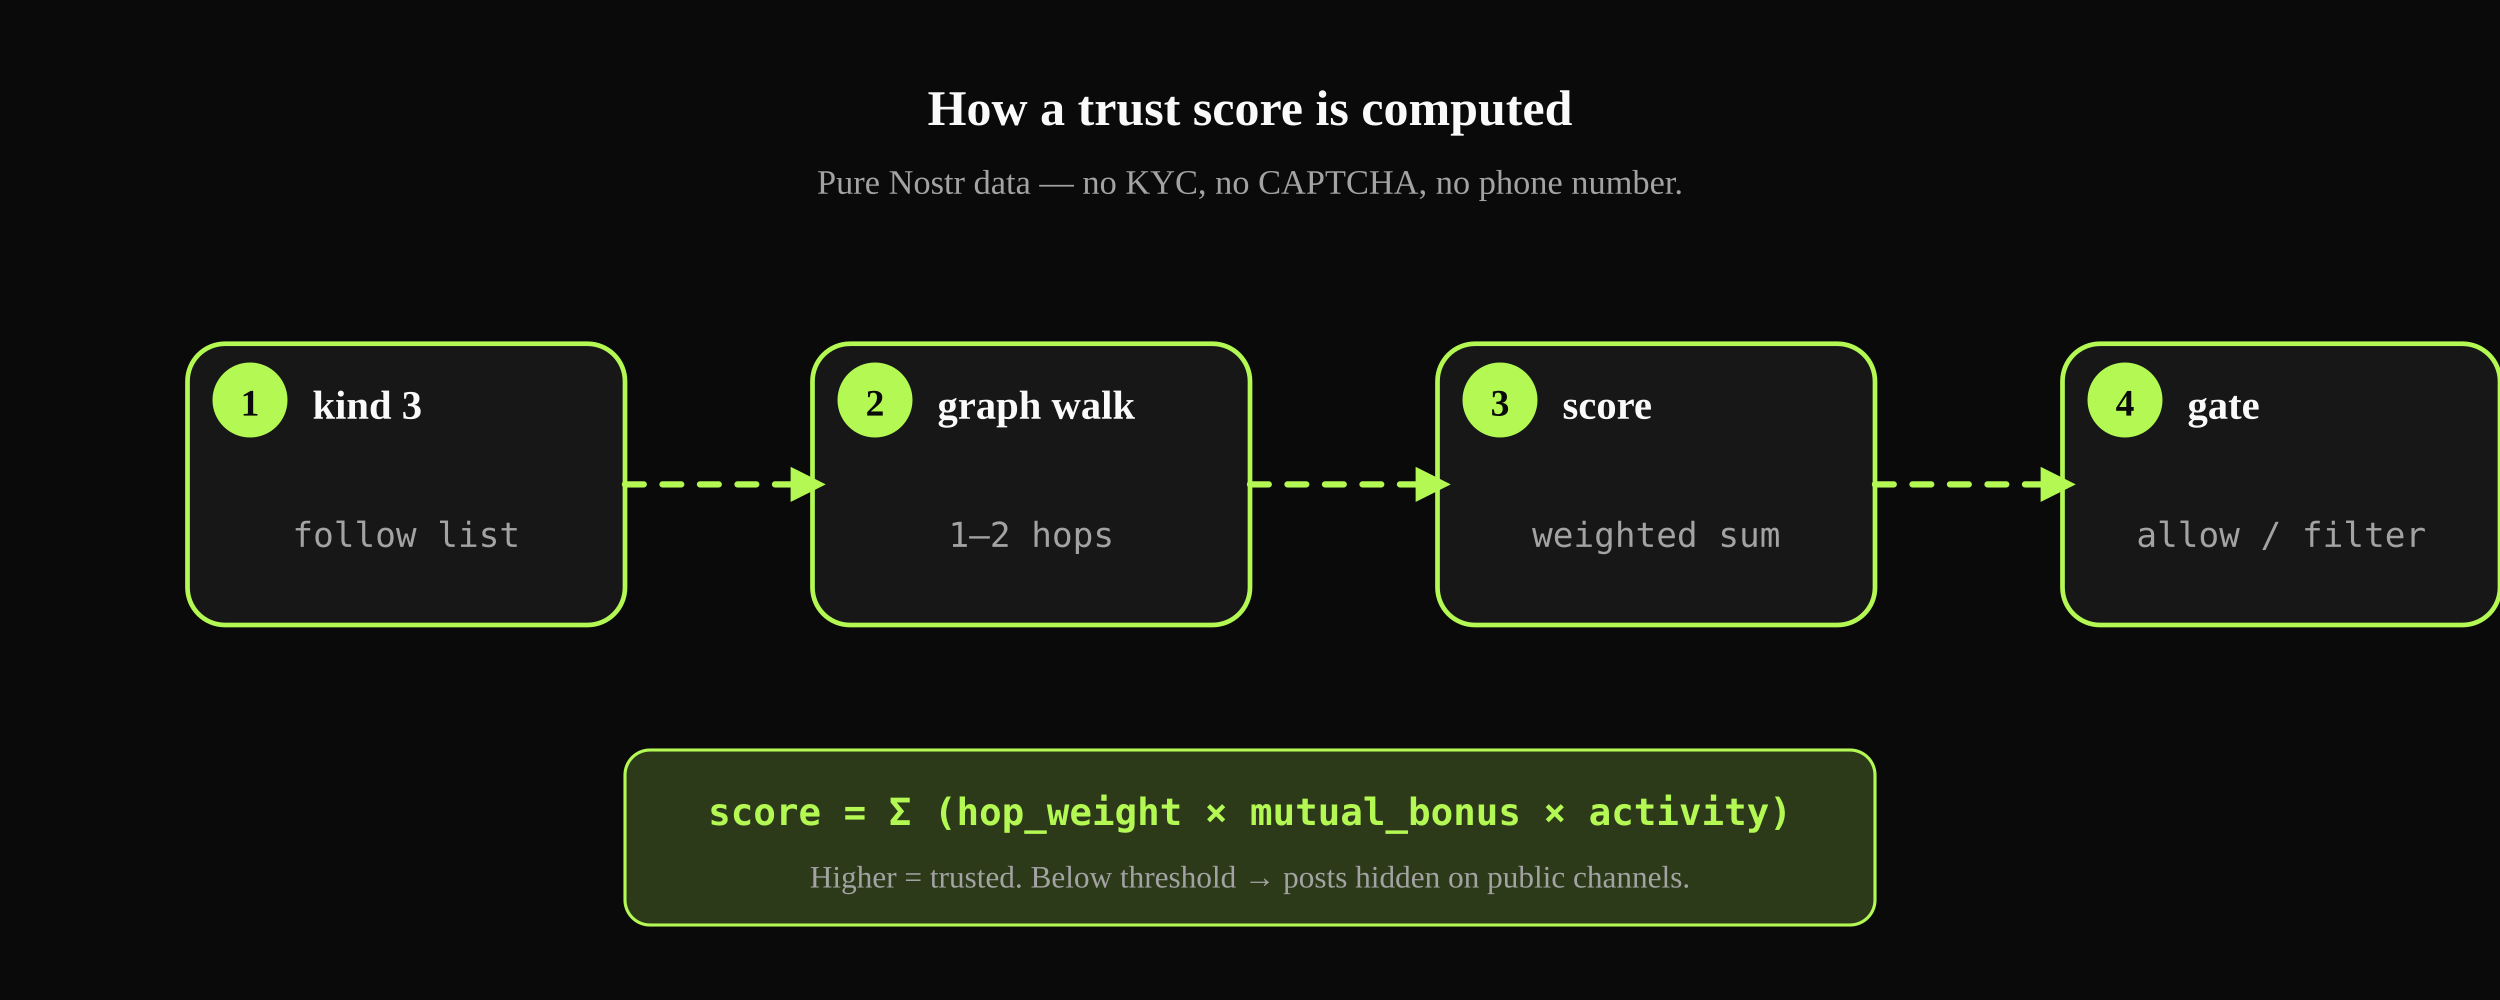
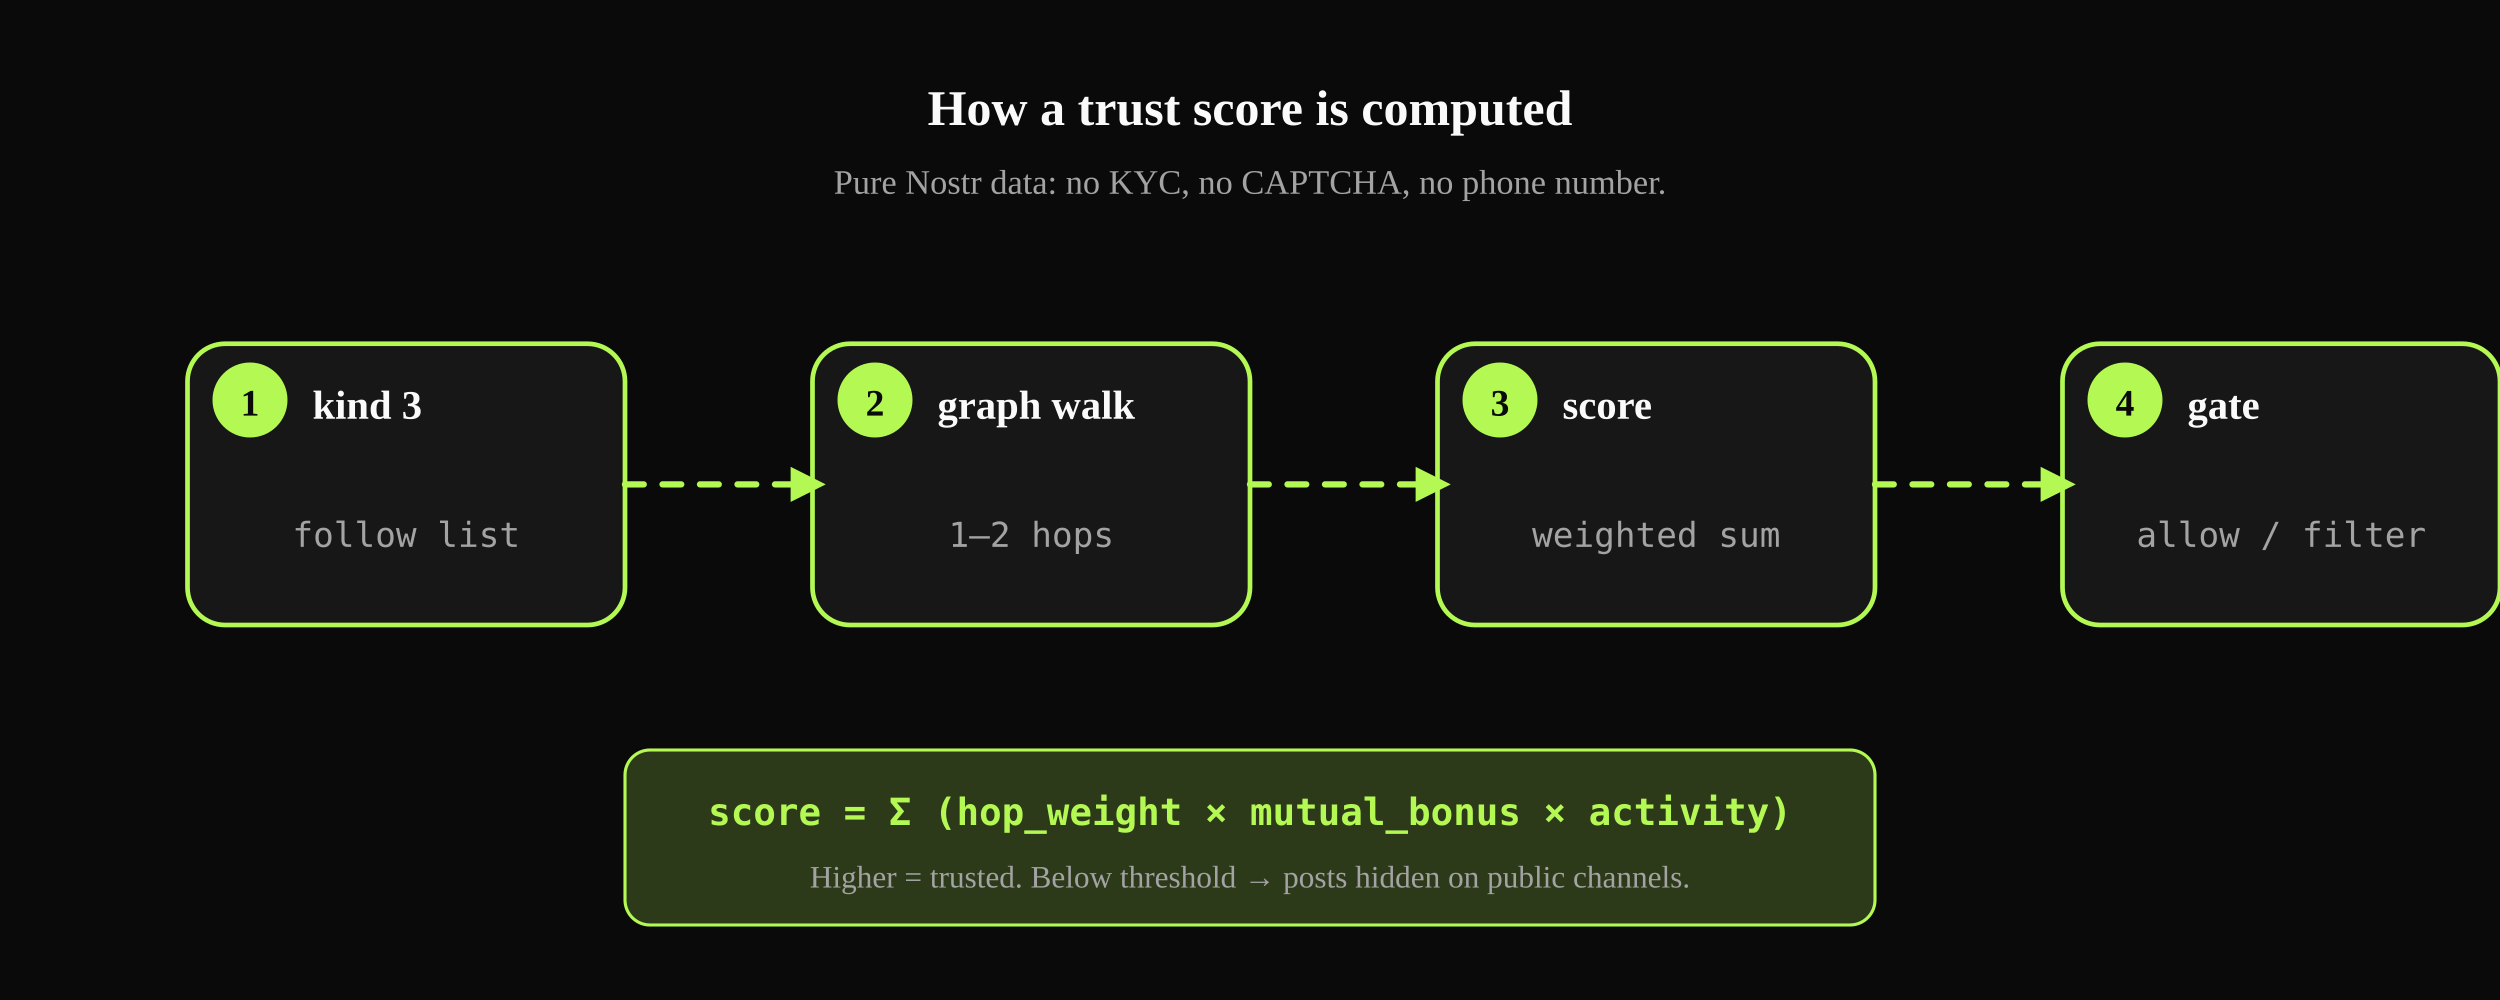
<svg xmlns="http://www.w3.org/2000/svg" viewBox="0 0 800 320" role="img" aria-label="Web of Trust score computation" class="w-full h-auto">
  <rect width="800" height="320" fill="#0a0a0a" />
  <g>
    <rect x="60" y="110" width="140" height="90" rx="12" fill="#171717" stroke="#b4f953" stroke-width="1.5" />
    <circle cx="80" cy="128" r="12" fill="#b4f953" />
    <text x="80" y="133" text-anchor="middle" font-size="12" font-weight="800" fill="#0a0a0a">1</text>
    <text x="100" y="134" font-size="13" font-weight="700" fill="#fafafa">kind 3</text>
    <text x="130" y="175" text-anchor="middle" font-size="11" fill="#a3a3a3" font-family="monospace">follow list</text>
  </g>
  <g>
    <rect x="260" y="110" width="140" height="90" rx="12" fill="#171717" stroke="#b4f953" stroke-width="1.5" />
    <circle cx="280" cy="128" r="12" fill="#b4f953" />
    <text x="280" y="133" text-anchor="middle" font-size="12" font-weight="800" fill="#0a0a0a">2</text>
    <text x="300" y="134" font-size="13" font-weight="700" fill="#fafafa">graph walk</text>
    <text x="330" y="175" text-anchor="middle" font-size="11" fill="#a3a3a3" font-family="monospace">1–2 hops</text>
  </g>
  <g>
    <rect x="460" y="110" width="140" height="90" rx="12" fill="#171717" stroke="#b4f953" stroke-width="1.5" />
    <circle cx="480" cy="128" r="12" fill="#b4f953" />
    <text x="480" y="133" text-anchor="middle" font-size="12" font-weight="800" fill="#0a0a0a">3</text>
    <text x="500" y="134" font-size="13" font-weight="700" fill="#fafafa">score</text>
    <text x="530" y="175" text-anchor="middle" font-size="11" fill="#a3a3a3" font-family="monospace">weighted sum</text>
  </g>
  <g>
    <rect x="660" y="110" width="140" height="90" rx="12" fill="#171717" stroke="#b4f953" stroke-width="1.5" />
    <circle cx="680" cy="128" r="12" fill="#b4f953" />
    <text x="680" y="133" text-anchor="middle" font-size="12" font-weight="800" fill="#0a0a0a">4</text>
    <text x="700" y="134" font-size="13" font-weight="700" fill="#fafafa">gate</text>
    <text x="730" y="175" text-anchor="middle" font-size="11" fill="#a3a3a3" font-family="monospace">allow / filter</text>
  </g>
  <g stroke="#b4f953" stroke-width="2" fill="none" stroke-linecap="round">
    <g>
      <line x1="200" y1="155" x2="260" y2="155" stroke-dasharray="6 6" style="animation-delay:0s" />
      <polygon points="254,151 262,155 254,159" fill="#b4f953" />
    </g>
    <g>
      <line x1="400" y1="155" x2="460" y2="155" stroke-dasharray="6 6" style="animation-delay:0.3s" />
      <polygon points="454,151 462,155 454,159" fill="#b4f953" />
    </g>
    <g>
      <line x1="600" y1="155" x2="660" y2="155" stroke-dasharray="6 6" style="animation-delay:0.6s" />
      <polygon points="654,151 662,155 654,159" fill="#b4f953" />
    </g>
  </g>
  <g>
    <rect x="200" y="240" width="400" height="56" rx="8" fill="#2d3a1a" stroke="#b4f953" stroke-width="1" />
    <text x="400" y="264" text-anchor="middle" font-size="12" font-weight="700" fill="#b4f953" font-family="monospace">score = Σ (hop_weight × mutual_bonus × activity)</text>
    <text x="400" y="284" text-anchor="middle" font-size="10" fill="#a3a3a3">Higher = trusted. Below threshold → posts hidden on public channels.</text>
  </g>
  <text x="400" y="40" text-anchor="middle" font-size="16" font-weight="700" fill="#fafafa">How a trust score is computed</text>
-   <text x="400" y="62" text-anchor="middle" font-size="11" fill="#a3a3a3">Pure Nostr data — no KYC, no CAPTCHA, no phone number.</text>
+   <text x="400" y="62" text-anchor="middle" font-size="11" fill="#a3a3a3">Pure Nostr data: no KYC, no CAPTCHA, no phone number.</text>
</svg>
